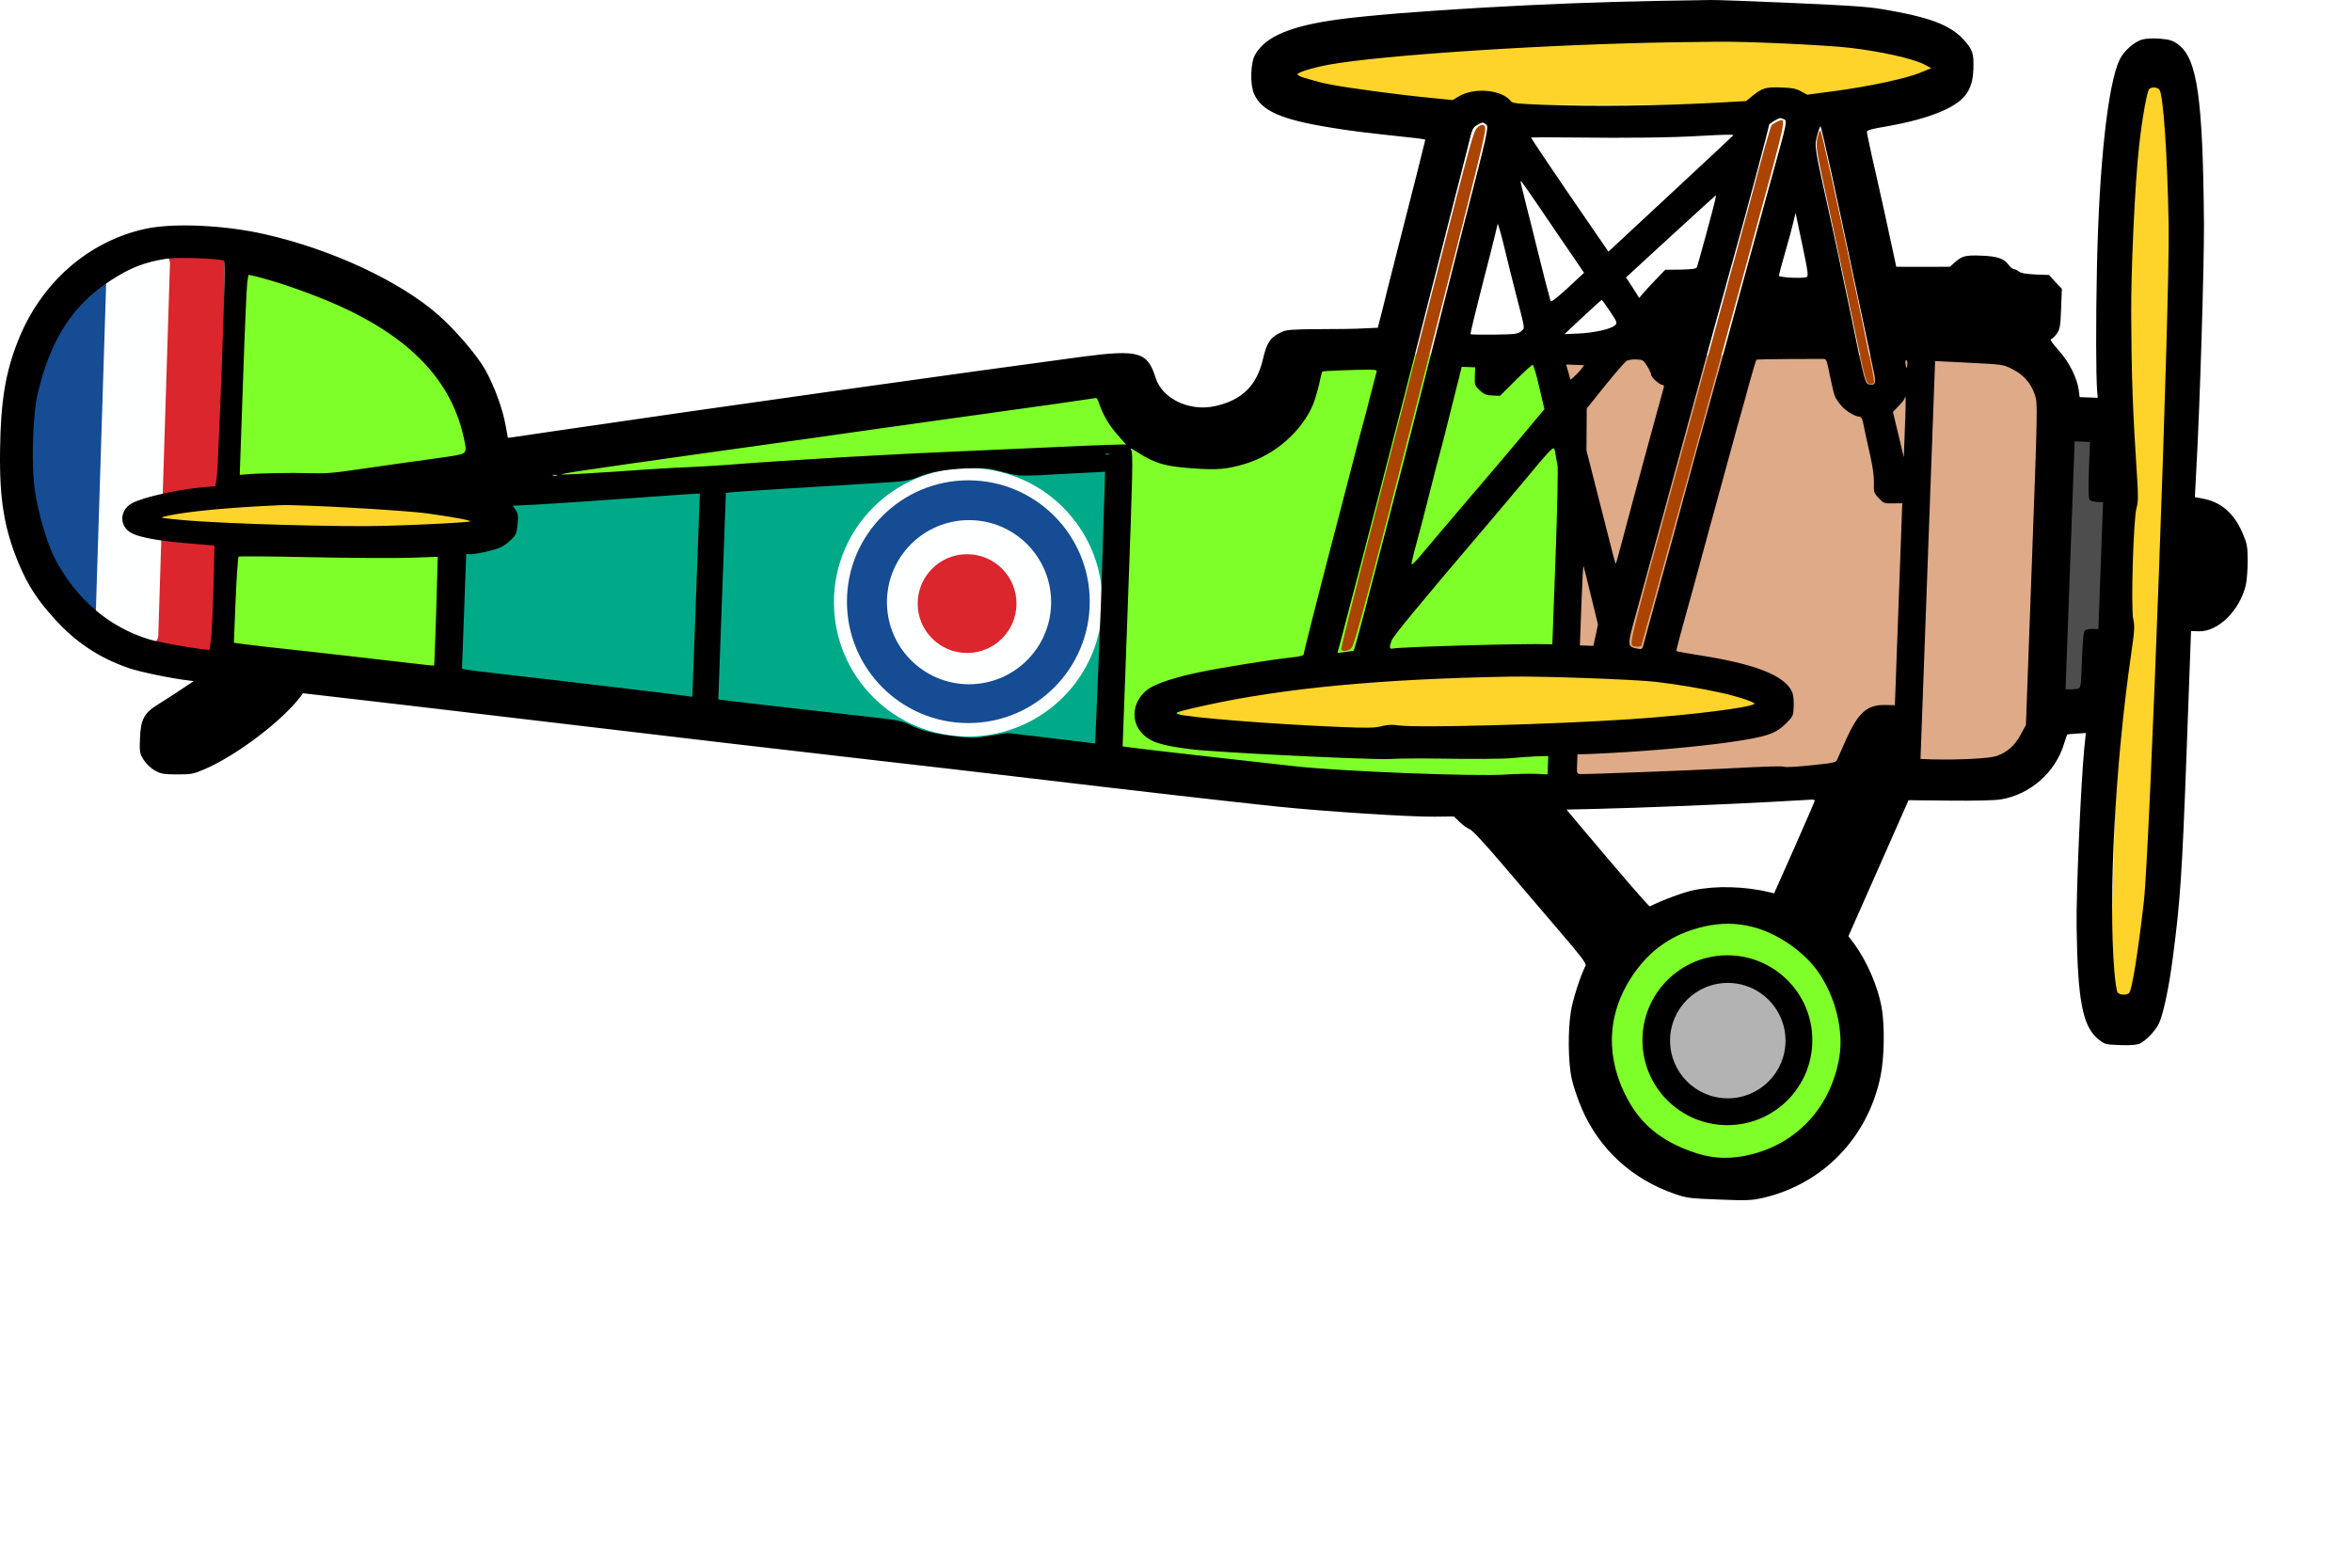
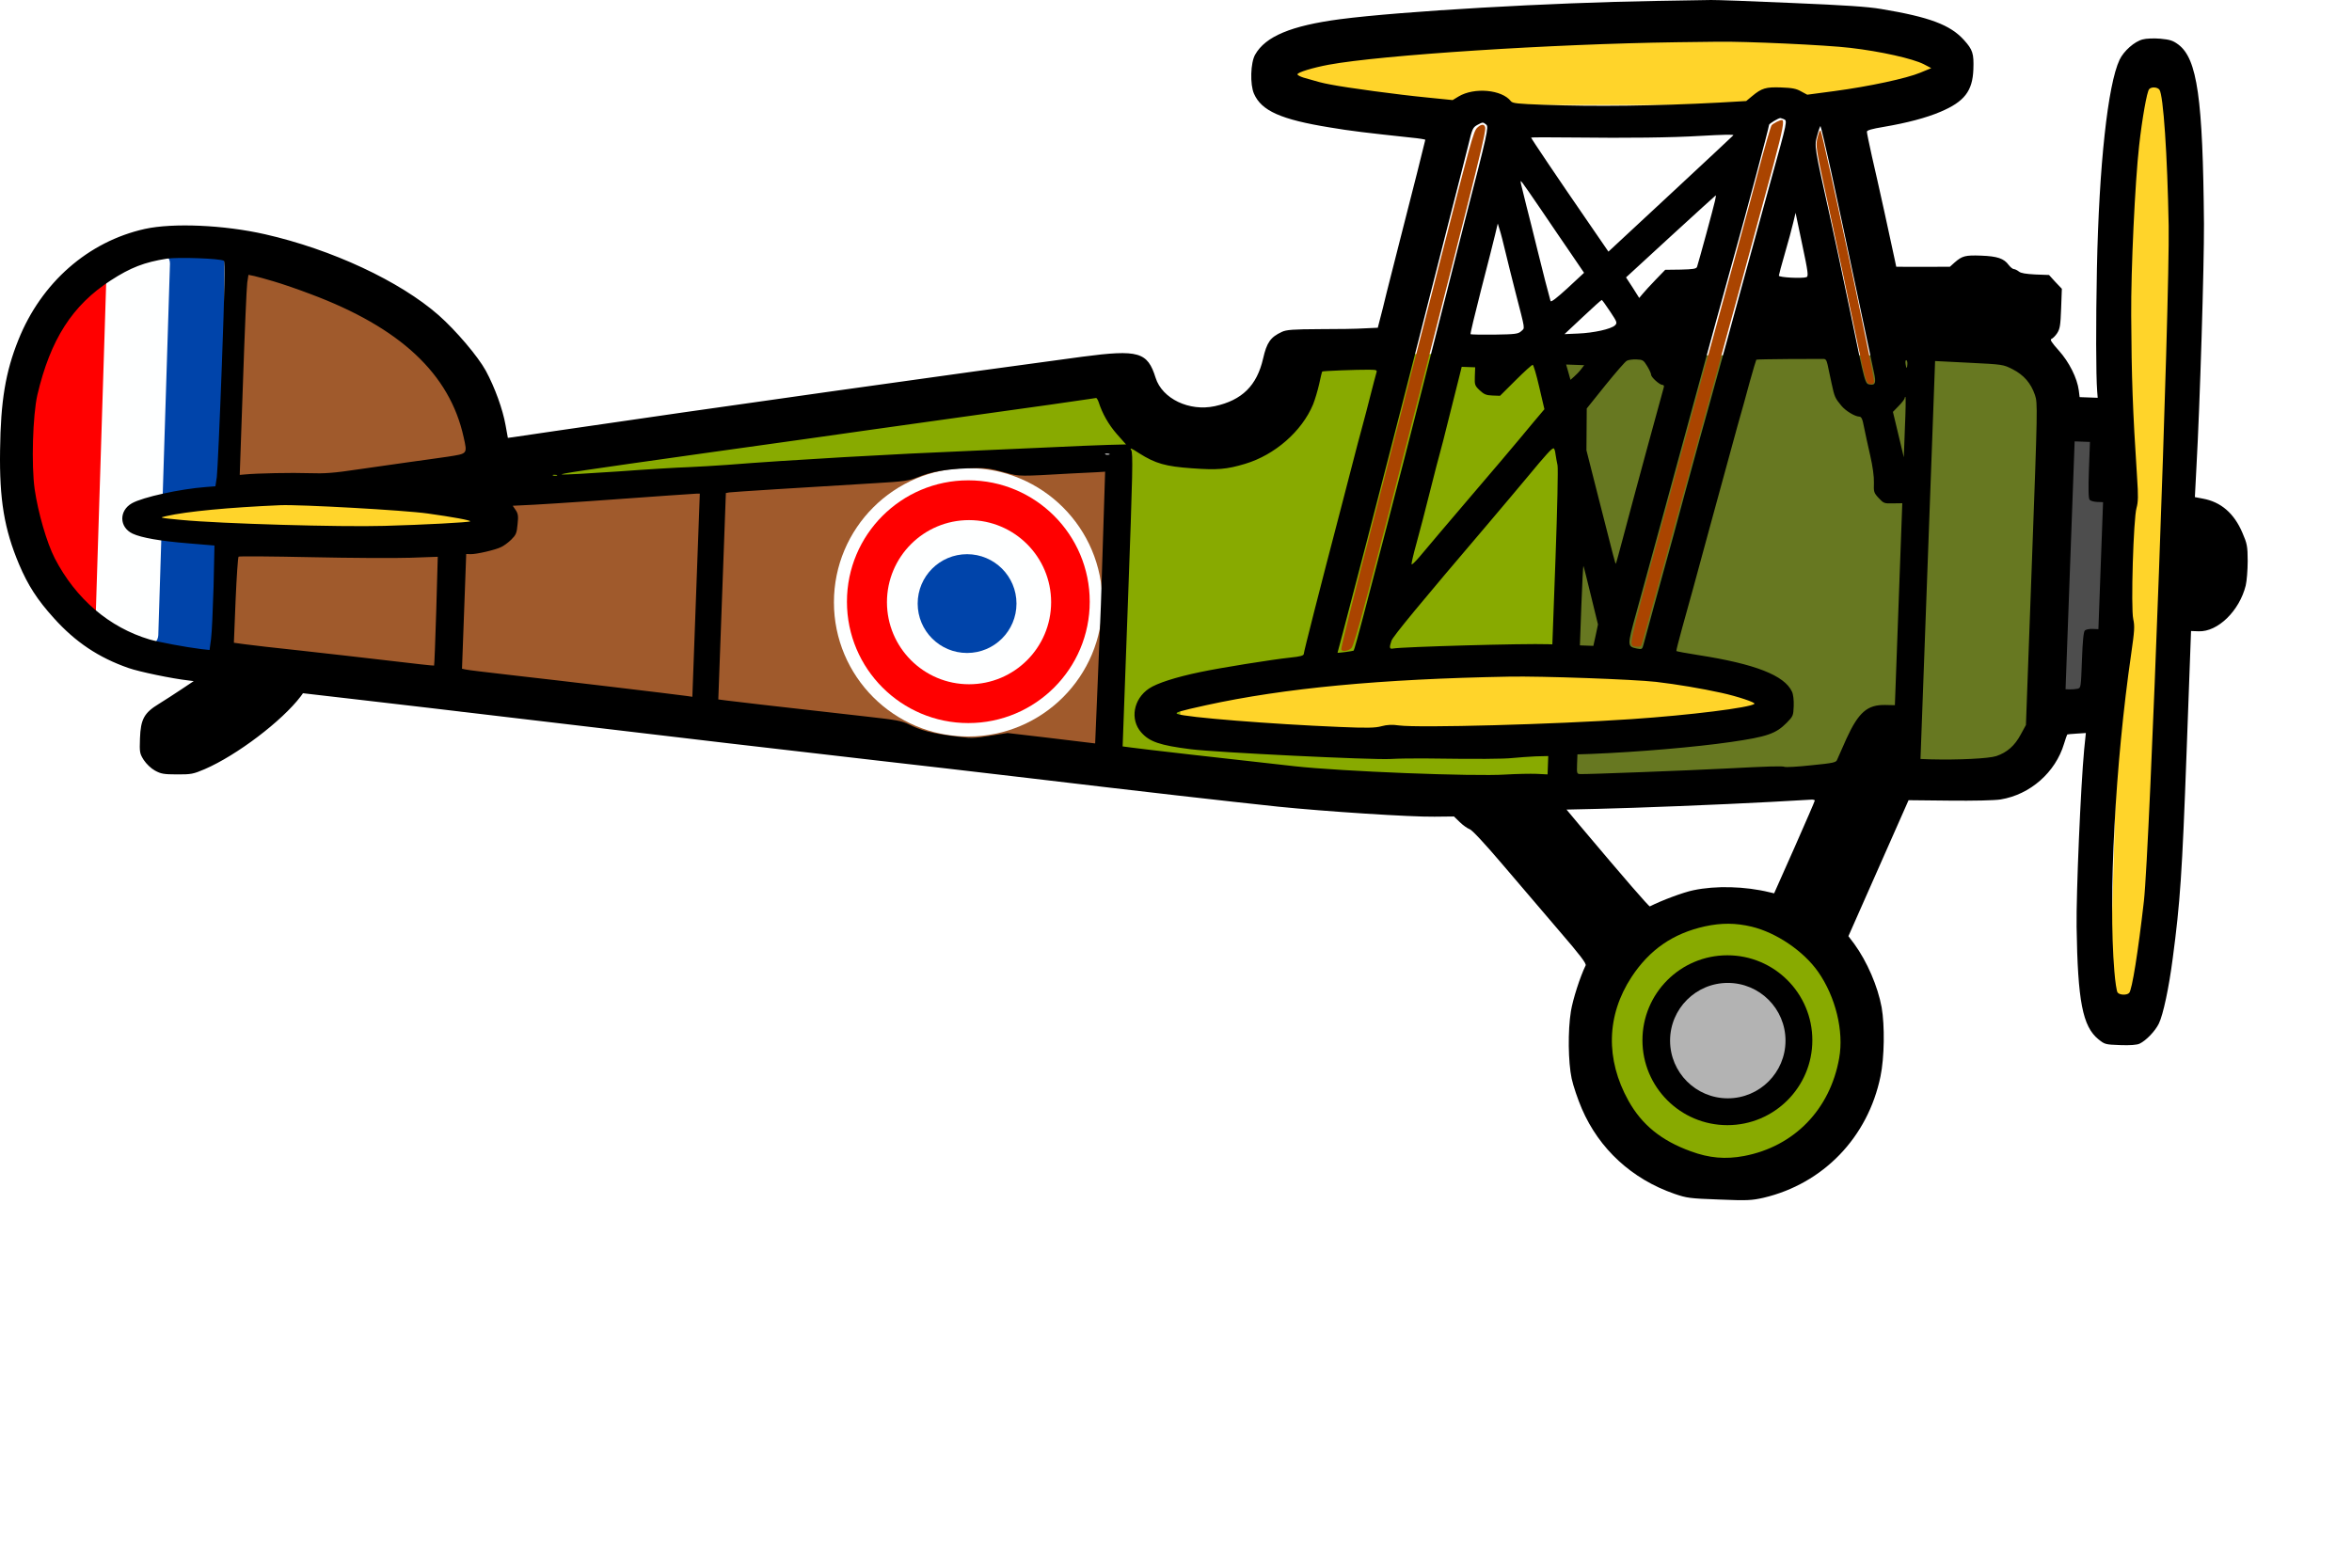
<svg xmlns="http://www.w3.org/2000/svg" version="1.0" width="1536.0pt" height="1024.0pt" viewBox="0 0 1536.0 1024.0" preserveAspectRatio="xMidYMid" id="svg4">
  <defs id="defs4" />
-   <rect style="display:inline;fill:#00aa88;fill-opacity:1;stroke-width:0.58" id="rect23" width="477.241" height="172.686" x="360.947" y="268.882" ry="4.597" transform="matrix(0.9971722,0.07515011,-0.2071685,0.9783053,0,0)" />
-   <rect style="display:inline;fill:#00aa88;fill-opacity:1;stroke-width:0.516" id="rect23-2" width="424.261" height="153.425" x="332.122" y="352.766" ry="4.084" transform="matrix(0.9910169,-0.1337368,7.6021577e-4,0.9999997,0,0)" />
-   <g id="g22" style="display:inline" transform="translate(5.0411766e-8,2.0217509e-5)">
-     <rect style="fill:#7fff2a;fill-opacity:1;stroke-width:0.75" id="rect17" width="182.948" height="94.862" x="835.97" y="231.226" ry="7.621" />
-     <rect style="fill:#7fff2a;fill-opacity:1;stroke-width:0.99" id="rect16" width="285.433" height="222.756" x="732.78" y="286.102" ry="7.621" />
-     <rect style="fill:#7fff2a;fill-opacity:1;stroke-width:0.75" id="rect20" width="392.999" height="38.961" x="320.272" y="314.601" ry="7.621" transform="rotate(-4.8)" />
-     <rect style="fill:#7fff2a;fill-opacity:1;stroke-width:0.76" id="rect21" width="152.228" height="213.449" x="165.756" y="214.88" ry="7.621" transform="matrix(0.9991684,0.04077356,-0.04300743,0.9990748,0,0)" />
-     <rect style="fill:#7fff2a;fill-opacity:1;stroke-width:0.766" id="rect22" width="116.332" height="65.339" x="194.585" y="137.254" ry="7.635" transform="matrix(0.9798338,0.1998143,-0.2163064,0.9763255,0,0)" />
-     <circle style="display:inline;fill:#7fff2a;fill-opacity:1;stroke-width:0.75" id="path3" cx="1129.026" cy="680.126" r="86.392" />
+   <rect style="display:inline;fill:#a05a2c;fill-opacity:1;stroke-width:0.76" id="rect21" width="152.228" height="213.449" x="165.756" y="214.88" ry="7.621" transform="matrix(0.9991684,0.04077356,-0.04300743,0.9990748,5.0345717e-8,2.0221262e-5)" />
+   <rect style="display:inline;fill:#a05a2c;fill-opacity:1;stroke-width:0.766" id="rect22" width="116.332" height="65.339" x="194.585" y="137.254" ry="7.635" transform="matrix(0.9798337,0.1998143,-0.2163064,0.9763255,5.0345717e-8,2.0221262e-5)" />
+   <rect style="display:inline;fill:#677821;fill-opacity:1;stroke-width:0.75" id="rect15" width="311.689" height="275.269" x="1019.765" y="232.073" />
+   <rect style="display:inline;fill:#a05a2c;fill-opacity:1;stroke-width:0.613" id="rect1" width="515.26" height="178.597" x="326.617" y="269.604" ry="4.754" transform="matrix(0.9986215,0.05248817,-0.06690175,0.9977596,0,0)" />
+   <g id="g22" style="display:inline;fill:#88aa00" transform="translate(5.0345717e-8,2.0221262e-5)">
+     <rect style="display:inline;fill:#88aa00;fill-opacity:1;stroke-width:0.75" id="rect17" width="182.948" height="94.862" x="835.97" y="231.226" ry="7.621" />
+     <rect style="display:inline;fill:#88aa00;fill-opacity:1;stroke-width:0.99" id="rect16" width="285.433" height="222.756" x="732.78" y="286.102" ry="7.621" />
+     <rect style="display:inline;fill:#88aa00;fill-opacity:1;stroke-width:0.75" id="rect20" width="392.999" height="38.961" x="320.272" y="314.601" ry="7.621" transform="rotate(-4.8)" />
+     <circle style="display:inline;fill:#88aa00;fill-opacity:1;stroke-width:0.75" id="path3" cx="1129.026" cy="680.126" r="86.392" />
  </g>
-   <g id="g25" transform="translate(5.0411766e-8,2.0217509e-5)">
-     <g id="g24">
-       <circle style="fill:#feffff;fill-opacity:1;stroke-width:0.75" id="path22" cx="632.271" cy="393.423" r="87.663" />
-       <circle style="fill:#154c93;fill-opacity:1;stroke-width:0.678" id="path22-6" cx="632.387" cy="393.025" r="79.278" />
-       <circle style="fill:#feffff;fill-opacity:1;stroke-width:0.459" id="path22-6-1" cx="632.844" cy="393.34" r="53.606" />
-       <circle style="fill:#da262c;fill-opacity:1;stroke-width:0.276" id="path22-6-1-7" cx="631.563" cy="394.255" r="32.264" />
+   <g id="g25" transform="translate(5.0345717e-8,2.0221262e-5)">
+     <g id="g24" style="display:inline">
+       <circle style="display:inline;fill:#feffff;fill-opacity:1;stroke-width:0.75" id="path22" cx="632.271" cy="393.423" r="87.663" />
+       <circle style="display:inline;fill:#ff0000;fill-opacity:1;stroke-width:0.678" id="path22-6" cx="632.387" cy="393.025" r="79.278" />
+       <circle style="display:inline;fill:#feffff;fill-opacity:1;stroke-width:0.459" id="path22-6-1" cx="632.844" cy="393.34" r="53.606" />
+       <circle style="display:inline;fill:#0044aa;fill-opacity:1;stroke-width:0.276" id="path22-6-1-7" cx="631.563" cy="394.255" r="32.264" />
    </g>
    <g id="g19" style="display:inline">
-       <ellipse style="fill:#154c93;fill-opacity:1;stroke-width:0.727" id="path17" cx="58.865" cy="289.244" rx="42.773" ry="119.001" />
-       <rect style="fill:#da262c;fill-opacity:1;stroke-width:0.798" id="rect19" width="49.972" height="270.187" x="96.556" y="161.773" ry="7.505" />
+       <ellipse style="fill:#ff0000;fill-opacity:1;stroke-width:0.727" id="path17" cx="58.865" cy="289.244" rx="42.773" ry="119.001" />
+       <rect style="fill:#0044aa;fill-opacity:1;stroke-width:0.798" id="rect19" width="49.972" height="270.187" x="96.556" y="161.773" ry="7.505" />
      <rect style="fill:#feffff;fill-opacity:1;stroke-width:0.707" id="rect19-1" width="41.267" height="256.956" x="75.147" y="165.243" ry="7.138" transform="matrix(1,0,-0.03140071,0.9995069,0,0)" />
    </g>
  </g>
-   <rect style="display:inline;fill:#deaa87;fill-opacity:1;stroke-width:0.75" id="rect15" width="311.689" height="275.269" x="1019.765" y="232.073" />
-   <g id="g14" style="display:inline" transform="translate(5.0411766e-8,2.0217509e-5)">
+   <g id="g14" style="display:inline" transform="translate(5.0345717e-8,2.0221262e-5)">
    <rect style="fill:#ffd42a;fill-opacity:1;stroke-width:0.75" id="rect14" width="210.051" height="23.715" x="104.179" y="324.394" ry="9.273" />
    <rect style="fill:#ffd42a;fill-opacity:1;stroke-width:0.75" id="rect10" width="428.572" height="41.502" x="841.052" y="27.103" ry="9.273" />
    <rect style="fill:#ffd42a;fill-opacity:1;stroke-width:0.75" id="rect13" width="378.6" height="39.808" x="757.478" y="468.75" ry="1.694" transform="rotate(-1.6)" />
-     <rect style="fill:#ffd42a;fill-opacity:1;stroke-width:0.75" id="rect9" width="30.491" height="604.744" x="1396.419" y="10.772" ry="9.273" transform="rotate(1.7)" />
+     <rect style="display:inline;fill:#ffd42a;fill-opacity:1;stroke-width:0.75" id="rect9" width="30.491" height="604.744" x="1396.419" y="10.772" ry="9.273" transform="rotate(1.7)" />
  </g>
  <rect style="fill:#4d4d4d;fill-opacity:1;stroke-width:0.75" id="rect6" width="33.879" height="181.254" x="1345.006" y="276.963" ry="9.273" />
-   <g id="g3" style="display:inline" transform="translate(5.0411766e-8,2.0217509e-5)">
-     <circle style="fill:#000000;fill-opacity:1;stroke-width:0.482" id="path3-5" cx="1128.093" cy="679.464" r="55.477" />
-     <circle style="fill:#b3b3b3;fill-opacity:1;stroke-width:0.327" id="path3-5-2" cx="1128.352" cy="679.722" r="37.691" />
+   <g id="g3" style="display:inline" transform="translate(5.0345717e-8,2.0221262e-5)">
+     <circle style="display:inline;fill:#000000;fill-opacity:1;stroke-width:0.482" id="path3-5" cx="1128.093" cy="679.464" r="55.477" />
+     <circle style="display:inline;fill:#b3b3b3;fill-opacity:1;stroke-width:0.327" id="path3-5-2" cx="1128.352" cy="679.722" r="37.691" />
  </g>
-   <g id="g6" style="display:inline" transform="translate(5.0411766e-8,2.0217509e-5)">
+   <g id="g6" style="display:inline" transform="translate(5.0345717e-8,2.0221262e-5)">
    <path style="fill:#aa4400;stroke-width:0.847" d="m 1219.525,249.768 c -1.282,-1.698 -3.457,-10.915 -9.746,-41.31 -3.2,-15.468 -9.524,-45.232 -14.051,-66.142 -10.342,-47.765 -10.182,-46.782 -8.603,-53.077 0.795,-3.169 1.473,-4.555 1.859,-3.801 1.889,3.687 35.665,162.472 34.928,164.201 -0.676,1.584 -3.231,1.659 -4.387,0.129 z" id="path47" />
    <path style="fill:#aa4400;stroke-width:0.847" d="m 1066.117,421.775 c -1.855,-1.996 -0.981,-5.474 27.617,-109.875 42.218,-154.124 46.771,-170.823 54.418,-199.622 4.276,-16.104 8.248,-29.809 8.827,-30.456 1.189,-1.33 5.379,-3.449 6.723,-3.399 1.738,0.064 0.597,6.16 -5.308,28.367 -9.763,36.714 -85.987,314.173 -86.534,314.991 -0.581,0.868 -4.936,0.864 -5.744,-0.005 z" id="path48" />
    <path style="fill:#aa4400;stroke-width:0.847" d="m 875.909,424.244 c -0.254,-0.743 7.587,-32.407 17.425,-70.364 9.838,-37.958 28.135,-109.066 40.659,-158.019 27.474,-107.382 28.22,-110.102 30.899,-112.591 2.443,-2.27 4.381,-2.366 4.97,-0.245 0.789,2.845 -3.099,18.629 -42.767,173.606 -34.014,132.886 -42.572,164.922 -44.536,166.715 -2.214,2.021 -6.086,2.544 -6.649,0.898 z" id="path49" />
  </g>
  <path d="m 1117.273,0.004 c -3.605,0.068 -19.527,0.385 -35.546,0.598 C 1013.141,1.689 915.369,7.31 875.151,12.54 c -31.977,4.231 -48.744,11.221 -55.487,23.182 -2.996,5.294 -3.413,19.388 -0.735,25.49 4.893,11.187 17.594,16.856 49.526,22.03 13.525,2.297 23.589,3.467 53.192,6.654 4.986,0.483 9.165,1.137 9.154,1.436 -0.022,0.6 -8.452,34.013 -16.975,67.223 -2.92,11.401 -6.664,26.173 -8.304,32.718 -1.541,6.548 -3.529,14.38 -4.339,17.353 l -1.401,5.452 -8.52,0.388 c -4.715,0.327 -17.932,0.543 -29.539,0.518 -17.014,0.077 -21.729,0.404 -24.582,1.8 -7.431,3.43 -9.861,6.943 -12.244,17.363 -4.054,17.763 -13.81,27.312 -31.563,31.164 -16.643,3.593 -34.345,-4.862 -38.647,-18.529 -5.284,-16.905 -11.025,-18.617 -47.928,-13.765 -70.792,9.412 -250.941,34.728 -344.309,48.516 -13.583,2.004 -26.058,3.848 -27.768,4.085 l -3.016,0.39 -1.498,-8.26 c -1.821,-10.374 -7.001,-24.673 -12.904,-35.597 -5.159,-9.395 -19.452,-26.23 -30.792,-36.253 -25.302,-22.242 -69.772,-42.986 -113.438,-52.892 -26.795,-6.086 -60.065,-7.506 -78.425,-3.476 -37.027,8.249 -67.63,35.045 -82.613,72.521 -8.368,20.807 -11.566,39.803 -11.947,72.011 -0.484,32.304 2.713,51.534 12.378,74.504 5.801,13.722 11.956,23.254 22.727,35.156 14.037,15.625 29.175,25.786 48.738,32.608 6.915,2.455 28.564,6.951 39.228,8.143 l 3.387,0.424 -8.104,5.407 c -4.411,2.94 -10.971,7.203 -14.657,9.469 -9.621,5.851 -11.873,9.972 -12.335,22.563 -0.333,9.094 -0.163,9.901 2.485,14.101 1.707,2.564 4.702,5.476 7.253,6.87 3.924,2.145 5.612,2.507 14.417,2.53 9.205,0.037 10.615,-0.211 18.138,-3.438 20.945,-9.039 50.487,-31.471 62.684,-47.535 l 1.476,-2.047 39.26,4.542 c 21.523,2.49 63.87,7.445 93.958,11.05 119.061,14.172 185.422,21.909 242.122,28.391 21.427,2.387 66.265,7.633 99.643,11.559 70.24,8.379 129.931,15.171 161.929,18.546 30.406,3.116 86.41,6.771 102.029,6.543 l 12.713,-0.134 3.865,3.744 c 2.125,2.079 5.054,4.088 6.338,4.535 1.488,0.355 9.96,9.471 21.472,23.002 10.457,12.291 27.152,31.816 37.035,43.386 13.822,16.017 17.925,21.471 17.282,22.648 -3.569,7.274 -8.312,22.01 -9.601,29.868 -2.072,12.833 -1.816,33.156 0.486,44.047 1.027,4.741 4.006,13.556 6.681,19.758 11.346,26.233 32.643,45.827 60.309,55.447 8.203,2.802 9.794,3.061 29.181,3.772 18.384,0.774 21.393,0.584 29.061,-1.136 39.062,-9.175 68.294,-39.524 76.459,-79.352 2.549,-12.215 2.816,-33.119 0.75,-45.003 -2.5,-13.701 -9.508,-29.969 -17.892,-41.483 l -3.818,-5.043 19.64,-44.41 19.641,-44.41 26.708,0.279 c 15.604,0.172 29.424,-0.122 33.451,-0.775 19.33,-3.194 35.773,-17.701 41.358,-36.309 1.02,-3.265 1.919,-5.934 2.126,-6.126 0.204,-0.093 2.916,-0.393 6.225,-0.572 l 5.918,-0.383 -1.092,10.667 c -2.297,24.432 -5.254,94.171 -4.954,115.996 0.725,48.459 3.921,64.987 14.221,73.37 4.18,3.355 4.476,3.466 14.169,3.822 6.696,0.246 10.911,-0.1 12.743,-0.934 4.278,-2.045 10.209,-8.231 12.59,-13.147 2.814,-5.801 6.557,-23.275 9.071,-42.696 4.839,-36.447 6.124,-55.113 9.037,-134.559 l 2.902,-79.147 4.997,0.183 c 12.492,0.458 26.607,-13.334 30.716,-29.895 0.713,-3.076 1.269,-10.06 1.289,-16.064 -0.048,-9.608 -0.385,-11.322 -3.43,-18.338 -5.434,-12.808 -14.068,-20.229 -25.898,-22.364 l -5.167,-0.99 1.014,-19.476 c 2.295,-40.743 5.059,-132.504 4.927,-158.926 -0.693,-82.081 -4.351,-107.832 -16.717,-117.191 -3.606,-2.634 -5.286,-3.196 -11.767,-3.834 -4.19,-0.354 -9.401,-0.145 -11.525,0.478 -5.351,1.305 -12.385,7.551 -15.096,13.256 -7.7,16.229 -13.439,69.054 -14.806,136.349 -0.716,35.898 -0.648,69.523 0.163,80.16 l 0.342,4.315 -5.896,-0.216 -5.896,-0.216 -0.542,-4.323 c -1.006,-8.042 -6.321,-18.644 -13.053,-26.096 -4.806,-5.38 -5.939,-7.222 -4.825,-7.582 0.914,-0.367 2.575,-2.007 3.74,-3.765 1.805,-2.836 2.186,-5.023 2.592,-16.116 l 0.473,-12.891 -4.239,-4.458 -4.136,-4.555 -8.894,-0.326 c -6.192,-0.327 -9.475,-0.848 -10.738,-1.895 -1.07,-0.84 -2.543,-1.594 -3.343,-1.624 -0.799,-0.029 -2.255,-1.283 -3.402,-2.727 -3.048,-4.215 -7.397,-5.675 -17.99,-6.063 -10.293,-0.377 -12.314,0.149 -17.275,4.47 l -3.104,2.788 -17.514,0.058 -17.51,-0.042 -0.938,-4.437 c -1.694,-8.368 -11.471,-52.856 -14.933,-67.593 -1.802,-8.172 -3.337,-15.433 -3.307,-16.232 0.033,-0.899 3.471,-1.874 10.921,-3.102 15.407,-2.637 27.734,-5.888 37.086,-9.848 15.653,-6.631 21.01,-13.539 21.531,-27.73 0.381,-10.393 -0.43,-12.824 -6.103,-19.136 -8.942,-9.934 -22.464,-15.033 -54.093,-20.296 -8.85,-1.525 -23.625,-2.467 -58.295,-3.939 -25.576,-1.138 -49.359,-2.01 -52.964,-1.942 z m 91.116,31.26 c 19.928,2.332 40.671,6.995 47.941,10.664 l 4.909,2.582 -7.112,2.941 c -9.044,3.771 -33.252,8.988 -56.179,12.049 l -17.698,2.353 -4.024,-2.149 c -3.135,-1.816 -5.819,-2.315 -13.014,-2.579 -9.993,-0.366 -12.725,0.434 -19.022,5.707 l -3.818,3.162 -18.05,1.039 c -40.205,2.128 -80.451,2.654 -114.229,1.415 -17.089,-0.627 -20.379,-0.947 -21.427,-2.387 -5.828,-7.519 -23.88,-9.181 -34.111,-3.052 l -3.889,2.359 -17.148,-1.73 c -18.347,-1.774 -51.904,-6.306 -62.434,-8.393 -6.063,-1.123 -7.943,-1.692 -17.845,-4.557 -2.177,-0.68 -3.942,-1.646 -3.924,-2.145 0.048,-1.299 10.066,-4.334 20.343,-6.259 34.356,-6.345 145.895,-13.563 227.091,-14.688 11.614,-0.175 23.528,-0.338 26.53,-0.328 18.324,-0.329 71.47,2.12 87.112,3.995 z m 201.835,27.314 c 2.581,3.297 5.227,43.02 6.047,88.881 0.799,49.162 -12.323,407.022 -16.178,441.203 -3.829,33.482 -7.725,57.856 -9.601,59.888 -1.461,1.648 -6.358,1.468 -7.595,-0.278 -0.574,-0.722 -1.546,-6.961 -2.092,-13.886 -4.03,-48.38 0.572,-135.67 11.009,-207.436 2.152,-15.031 2.355,-17.826 1.328,-22.567 -1.639,-7.165 0.12,-66.04 2.164,-72.669 1.039,-3.764 1.182,-7.662 0.333,-20.001 -2.885,-44.135 -3.614,-65.176 -3.833,-105.611 -0.2,-30.027 2.492,-87.067 5.167,-110.885 1.944,-17.541 5.102,-35.437 6.56,-36.984 1.461,-1.648 5.355,-1.405 6.692,0.345 z m -245.369,19.222 c 2.462,1.091 2.691,0.299 -8.376,40.12 -2.192,7.925 -6.35,23.083 -9.241,33.684 -2.89,10.601 -7.049,25.759 -9.241,33.684 -2.192,7.925 -6.823,25.067 -10.405,38.144 -3.582,13.078 -8.538,30.908 -10.959,39.625 -2.521,8.713 -9.455,34.076 -15.58,56.467 -6.021,22.294 -11.462,42.408 -12.142,44.585 -3.578,12.978 -14.888,53.991 -15.594,56.867 -0.817,3.172 -1.02,3.265 -4.4,2.641 -6.255,-1.33 -6.341,-1.734 -0.349,-23.228 1.161,-4.36 4.273,-15.554 6.812,-24.767 2.543,-9.313 7.747,-28.435 11.669,-42.601 3.922,-14.166 11.44,-41.809 16.762,-61.427 10.759,-39.632 24.502,-89.662 28.875,-105.213 7.474,-26.444 22.561,-83.129 22.624,-84.828 0.029,-0.799 6.168,-4.477 7.367,-4.433 0.3,0.011 1.288,0.347 2.176,0.68 z m 30.969,34.158 c 3.515,16.04 10.941,50.935 16.569,77.559 5.628,26.624 10.845,50.832 11.434,53.855 1.457,6.658 0.895,8.338 -2.588,7.81 -3.283,-0.521 -2.938,0.993 -13.302,-49.321 -4.679,-22.487 -10.485,-49.718 -12.891,-60.513 -10.306,-46.409 -10.232,-45.706 -8.266,-52.938 0.931,-3.568 1.93,-6.233 2.122,-6.026 0.289,0.311 3.403,13.634 6.921,29.573 z M 970.592,81.383 c 1.747,1.465 0.905,5.337 -13.672,61.74 -1.279,4.856 -6.545,25.677 -11.697,46.102 -26.673,105.193 -29.363,115.802 -54.843,213.033 -3.149,12.193 -6.025,22.394 -6.335,22.683 -0.414,0.385 -10.57,1.714 -10.559,1.414 0.004,-0.1 1.626,-6.145 3.596,-13.477 4.761,-17.938 25.953,-99.216 30.17,-115.972 1.87,-7.336 5.596,-21.609 8.168,-31.722 2.572,-10.113 6.538,-25.478 8.759,-34.202 10.296,-40.65 12.743,-50.067 21.975,-86.253 5.485,-21.313 11.21,-43.719 12.74,-49.967 2.483,-10.416 2.923,-11.501 5.784,-13.097 3.675,-1.967 3.678,-2.067 5.914,-0.283 z m 161.455,6.921 c 0,0.1 -18.344,17.239 -40.825,38.13 l -40.817,37.93 -13.679,-19.915 c -19.193,-27.822 -36.843,-54.086 -36.825,-54.586 0.007,-0.2 12.917,-0.227 28.821,-0.044 33.207,0.417 62.938,0.106 82.295,-1.085 13.838,-0.793 21.048,-0.929 21.03,-0.43 z m -125.096,49.449 c 6.073,9.029 14.813,21.757 19.371,28.429 l 8.165,12.007 -10.774,10.012 c -7.145,6.543 -10.852,9.409 -11.115,8.398 -1.853,-6.772 -4.666,-17.383 -8.406,-32.73 -2.435,-9.996 -5.753,-23.226 -7.332,-29.288 -1.575,-6.162 -3.143,-12.524 -3.484,-14.137 -0.664,-3.727 -1.623,-4.863 13.575,17.309 z m 113.013,-6.463 c -0.732,3.576 -10.56,39.64 -11.684,43.001 -0.447,1.284 -2.461,1.611 -10.674,1.81 l -10.111,0.13 -6.345,6.572 c -3.433,3.577 -7.288,7.738 -8.443,9.197 l -2.197,2.621 -4.255,-6.76 -4.359,-6.664 29.1,-26.752 c 16.05,-14.722 29.3,-26.744 29.503,-26.837 0.2,0.007 -0.062,1.699 -0.535,3.683 z m 59.818,49.725 c -2.739,1 -18.121,0.236 -18.077,-0.963 0.018,-0.5 1.763,-7.14 3.936,-14.566 2.174,-7.425 4.606,-16.442 5.437,-20.014 l 1.537,-6.448 4.345,20.673 c 3.841,18.053 4.142,20.766 2.821,21.318 z m -196.63,-16.416 c 1.386,5.855 4.355,17.671 6.542,26.257 6.568,25.558 6.256,23.145 3.77,25.455 -1.968,1.829 -3.878,2.059 -17.495,2.26 -8.409,0.092 -15.408,-0.065 -15.601,-0.272 -0.289,-0.311 2.889,-13.303 6.866,-28.968 4.08,-15.761 8.172,-31.822 9.121,-35.89 l 1.774,-7.44 1.252,4.049 c 0.723,2.128 2.383,8.693 3.769,14.548 z m 68.323,38.83 c 4.648,6.975 4.829,7.482 3.168,9.122 -2.59,2.407 -13.789,4.898 -24.111,5.32 l -8.82,0.377 11.917,-11.171 c 6.53,-6.165 12.117,-11.163 12.417,-11.152 0.3,0.011 2.677,3.4 5.429,7.504 z M 146.179,170.334 c 0.881,0.533 0.543,17.932 -1.293,67.998 -1.356,36.975 -2.865,69.942 -3.286,73.229 l -0.923,6.07 -6.122,0.476 c -16.958,1.279 -41.269,6.592 -48.422,10.633 -8.585,4.889 -8.281,15.707 0.474,19.831 5.804,2.715 18.234,4.871 36.492,6.341 l 16.959,1.422 -0.586,26.897 c -0.442,14.794 -1.107,30.18 -1.653,34.162 l -0.963,7.17 -5.582,-0.605 C 121.015,422.681 103.822,419.449 97.781,417.726 71.352,409.853 49.519,391.24 35.782,364.719 30.552,354.52 24.867,334.899 22.63,319.507 20.407,303.714 21.398,271.229 24.384,258.029 c 8.536,-36.312 22.866,-58.702 47.977,-74.892 12.814,-8.336 22.051,-11.9 36.544,-14.17 7.246,-1.135 35.128,-0.113 37.275,1.367 z m 32.727,13.508 c 5.149,1.49 15.921,5.187 24.013,8.285 58.438,21.856 90.753,52.06 99.847,93.321 2.491,11.199 2.706,10.806 -10.177,12.836 -6.236,0.872 -17.705,2.553 -25.448,3.57 -7.746,1.117 -22.835,3.265 -33.498,4.776 -15.496,2.334 -21.917,2.799 -31.611,2.443 -11.093,-0.407 -34.225,0.046 -42.36,0.848 l -3.113,0.286 2.102,-60.063 c 1.113,-33.081 2.394,-62.554 2.8,-65.441 l 0.79,-5.175 3.676,0.735 c 1.984,0.473 7.832,1.988 12.978,3.578 z m 1066.74,53.926 c -0.051,1.399 -0.291,2.491 -0.491,2.484 -0.2,-0.007 -0.559,-1.121 -0.708,-2.528 -0.248,-1.41 -0.01,-2.502 0.391,-2.487 0.5,0.018 0.859,1.132 0.808,2.531 z m 68.721,3.42 c 7.367,3.772 11.973,9.145 14.592,16.846 1.804,5.37 1.716,7.768 -2.05,110.499 l -3.851,105.029 -3.432,6.278 c -3.869,7.263 -8.934,11.68 -15.925,14.026 -4.863,1.623 -24.812,2.593 -42.707,2.136 l -6.795,-0.249 4.767,-130.013 4.764,-129.913 22.274,1.117 c 22.074,1.11 22.174,1.113 28.364,4.242 z m -120.867,-3.131 c 0.423,2.117 1.62,7.665 2.647,12.405 1.88,8.775 2.25,9.589 6.371,14.543 2.777,3.404 8.848,7.029 11.646,7.132 1.499,0.055 2.147,1.48 3.152,6.82 0.76,3.83 2.558,12.102 4.026,18.46 1.639,7.165 2.588,14.004 2.446,17.902 -0.22,5.996 -0.042,6.603 3.135,10.022 3.177,3.419 3.669,3.637 9.38,3.446 l 6.007,-0.08 -2.418,65.956 -2.418,65.956 -6.299,-0.131 c -11.6,-0.225 -17.383,4.666 -25.323,21.987 -2.94,6.497 -5.669,12.701 -6.109,13.785 -0.566,1.78 -2.583,2.207 -16.643,3.593 -8.842,0.977 -16.762,1.387 -17.65,1.054 -1.377,-0.651 -10.193,-0.374 -39.569,1.151 -23.661,1.234 -89.297,3.73 -93.794,3.565 -2.299,-0.084 -2.387,-0.388 -2.164,-6.484 l 0.234,-6.396 8.816,-0.277 c 31.167,-1.259 68.511,-4.493 91.146,-7.765 23.842,-3.429 29.618,-5.418 36.685,-12.564 4.159,-4.25 4.373,-4.643 4.604,-10.939 0.143,-3.897 -0.314,-7.817 -1.155,-9.449 -4.915,-10.587 -24.053,-18.094 -61.167,-23.857 -7.662,-1.182 -14.121,-2.419 -14.313,-2.626 -0.193,-0.207 1.556,-6.948 3.751,-14.973 2.296,-8.021 10.494,-37.841 18.137,-66.18 7.744,-28.335 15.834,-57.959 18.026,-65.884 2.292,-7.921 5.866,-20.799 7.954,-28.628 2.188,-7.825 4.129,-14.358 4.34,-14.651 0.207,-0.193 9.619,-0.348 20.83,-0.437 11.207,0.011 21.419,-0.115 22.618,-0.071 1.806,-0.134 2.376,0.688 3.07,3.615 z m -117.722,1.187 c 1.415,2.353 2.526,4.796 2.5,5.495 -0.059,1.599 5.462,6.605 7.36,6.674 0.999,0.037 1.277,0.647 0.83,1.932 -0.676,2.077 -20.688,75.693 -26.734,98.687 -2.321,8.721 -4.287,15.954 -4.495,16.146 -0.311,0.289 -0.837,-1.732 -11.505,-43.751 l -7.695,-30.302 0.099,-13.606 0.102,-13.705 12.164,-15.164 c 6.707,-8.26 12.978,-15.535 13.996,-15.998 0.921,-0.567 3.738,-0.964 6.236,-0.872 4.297,0.158 4.686,0.472 7.141,4.465 z m -43.199,1.918 c -1.158,1.559 -3.237,3.684 -4.58,4.835 l -2.379,2.114 -1.416,-5.055 -1.419,-4.955 5.896,0.216 5.896,0.216 z m -27.347,11.706 3.373,14.433 -7.218,8.541 c -3.873,4.661 -8.058,9.611 -9.212,11.07 -1.89,2.432 -19.77,23.391 -31.376,36.975 -12.963,15.135 -29.7,34.935 -33.992,40.081 -2.612,3.006 -4.791,5.128 -4.973,4.621 -0.182,-0.507 1.245,-6.659 3.204,-13.692 1.955,-6.933 5.921,-22.298 8.852,-33.998 2.931,-11.7 5.843,-22.901 6.412,-24.782 0.569,-1.88 3.249,-12.189 5.839,-22.801 2.691,-10.609 5.632,-22.609 6.678,-26.573 l 1.763,-7.14 4.397,0.161 4.397,0.161 -0.216,5.896 c -0.202,5.496 -0.024,6.103 3.168,9.122 2.903,2.708 4.283,3.259 8.381,3.409 l 4.897,0.18 10.178,-10.134 c 5.609,-5.598 10.578,-10.119 11.178,-10.097 0.5,0.018 2.46,6.595 4.269,14.566 z m -106.438,-9.106 c -0.347,1.288 -2.081,7.629 -3.722,14.173 -1.641,6.544 -4.202,16.357 -5.703,21.806 -1.501,5.449 -3.822,14.169 -5.112,19.326 -1.39,5.153 -5.248,20.321 -8.741,33.702 -13.612,51.936 -24.02,92.882 -24.075,94.381 -0.04,1.099 -2.264,1.718 -8.793,2.379 -11.954,1.263 -45.977,6.72 -58.786,9.452 -16.032,3.315 -28.285,7.268 -33.517,10.779 -10.157,6.832 -12.547,20.154 -5.053,28.634 5.38,6.101 12.099,8.449 32.319,10.992 16.534,2.107 118.521,7.048 130.354,6.381 5.215,-0.309 15.626,-0.428 23.029,-0.356 34.406,0.461 51.021,0.37 57.05,-0.31 3.616,-0.368 10.237,-0.825 14.849,-1.057 l 8.213,-0.199 -0.22,5.996 -0.22,5.996 -7.191,-0.364 c -3.997,-0.147 -13.11,0.02 -20.33,0.455 -20.363,1.355 -107.397,-2.037 -137.893,-5.457 -43.853,-4.81 -101.549,-11.429 -106.824,-12.223 l -5.278,-0.694 3.507,-95.636 c 3.078,-83.944 3.318,-95.943 2.088,-97.889 -1.137,-1.743 -0.049,-1.403 5.131,1.989 10.758,6.799 17.295,8.64 34.661,9.877 16.367,1.201 22.489,0.725 34.631,-2.933 19.325,-5.796 37,-21.158 44.352,-38.801 1.213,-3.058 3.035,-9.095 3.992,-13.363 0.857,-4.271 1.792,-7.94 1.999,-8.132 0.414,-0.385 22.862,-1.263 30.664,-1.177 5.1,0.087 5.296,0.194 4.62,2.271 z m 345.243,35.175 -0.726,19.787 -2.169,-9.086 c -1.216,-5.048 -2.773,-11.709 -3.558,-14.84 l -1.39,-5.755 3.848,-3.962 c 2.079,-2.125 3.762,-4.365 3.781,-4.865 0.022,-0.6 0.236,-0.992 0.536,-0.981 0.3,0.011 0.173,8.912 -0.322,19.701 z M 717.481,262.63 c 2.423,7.594 6.468,14.647 11.844,20.848 l 6.054,6.826 -11.318,0.285 c -6.111,0.176 -24.55,0.901 -40.79,1.706 -16.237,0.706 -37.888,1.713 -48.111,2.138 -50.409,2.054 -120.101,6.003 -160.446,9.227 -7.424,0.528 -18.757,1.213 -25.071,1.482 -6.31,0.169 -27.07,1.409 -46.034,2.815 -18.961,1.306 -35.405,2.204 -36.596,1.96 -2.088,-0.377 12.905,-2.629 92.972,-13.902 22.935,-3.262 53.309,-7.452 67.391,-9.437 14.086,-2.085 60.252,-8.498 102.598,-14.45 42.343,-5.852 78.757,-11.021 80.974,-11.441 2.213,-0.319 4.326,-0.642 4.83,-0.724 0.403,-0.085 1.159,1.143 1.704,2.664 z m 646.71,44.328 c -0.473,12.891 -0.285,18.702 0.485,19.531 0.674,0.725 2.854,1.305 4.953,1.382 l 3.797,0.139 -1.521,41.472 -1.521,41.472 -3.797,-0.139 c -2.099,-0.077 -4.316,0.342 -5.041,1.016 -0.829,0.77 -1.441,6.552 -1.91,19.343 -0.66,17.988 -0.667,18.188 -2.887,18.707 -1.31,0.252 -3.52,0.471 -5.019,0.416 l -2.798,-0.103 2.968,-80.946 2.968,-80.946 4.997,0.183 4.997,0.183 z M 1015.837,296.586 c 0.323,2.113 0.901,5.437 1.331,7.354 0.43,1.917 -0.163,29.014 -1.306,60.193 l -2.081,56.762 -2.698,-0.099 c -15.39,-0.564 -95.427,1.704 -101.17,2.795 -2.52,0.508 -2.787,-0.402 -1.216,-5.048 0.902,-2.769 19.019,-24.72 62.936,-76.245 8.368,-9.9 20.188,-23.876 26.156,-31.062 11.727,-14.18 15.586,-18.441 16.785,-18.397 0.5,0.018 1.037,1.739 1.264,3.749 z m -291.408,0.322 c -0.707,0.174 -1.906,0.13 -2.498,-0.092 -0.689,-0.325 -0.182,-0.507 1.218,-0.456 1.399,0.051 1.891,0.269 1.281,0.547 z m -67.183,11.946 c 8.417,2.41 8.921,2.328 41.912,0.436 5.515,-0.298 12.832,-0.63 16.34,-0.802 l 6.218,-0.372 -1.259,39.781 c -1.422,46.979 -1.441,47.479 -3.598,98.134 l -1.651,39.566 -3.687,-0.435 c -2.091,-0.277 -14.946,-1.749 -28.593,-3.45 l -24.91,-2.915 -11.373,1.784 c -10.57,1.714 -12.372,1.748 -24.124,0.216 -14.043,-1.816 -21.179,-3.679 -29.038,-7.669 -4.62,-2.271 -8.199,-2.902 -26.735,-4.983 -65.273,-7.397 -87.695,-9.92 -92.374,-10.592 l -5.278,-0.694 2.473,-67.455 2.47,-67.355 2.317,-0.415 c 2.113,-0.323 47.148,-3.174 94.985,-6.023 19.353,-1.092 22.273,-1.585 28.368,-4.063 8.23,-3.401 17.997,-5.044 31.928,-5.634 12.025,-0.46 14.316,-0.176 25.609,2.94 z m -293.565,1.844 c -0.707,0.174 -1.906,0.13 -2.498,-0.092 -0.689,-0.325 -0.182,-0.507 1.218,-0.456 1.399,0.051 1.891,0.269 1.281,0.547 z m 90.9,78.083 -2.433,66.355 -3.683,-0.535 c -6.47,-0.938 -85.079,-10.325 -114.378,-13.6 -15.346,-1.764 -28.896,-3.361 -30.084,-3.705 l -2.284,-0.484 1.374,-37.475 1.374,-37.475 2.798,0.103 c 3.698,0.136 16.11,-2.711 19.881,-4.575 1.728,-0.737 4.71,-2.929 6.683,-4.858 3.115,-3.088 3.655,-4.169 4.171,-10.054 0.598,-5.382 0.356,-6.992 -1.258,-9.352 l -1.9,-2.771 14.035,-0.686 c 13.235,-0.715 52.459,-3.38 87.578,-5.995 8.827,-0.577 17.055,-1.176 18.357,-1.228 l 2.202,-0.019 z M 279.419,335.427 c 15.631,2.174 28.256,4.438 27.631,5.116 -0.725,0.674 -30.804,2.273 -55.946,2.952 -28.75,0.847 -107.22,-1.43 -132.448,-3.856 -14.957,-1.449 -14.957,-1.449 -9.913,-2.565 13.219,-3.018 40.533,-5.618 74.309,-7.082 12.528,-0.541 81.634,3.294 96.366,5.435 z m 759.547,53.569 4.611,18.882 -1.456,6.951 -1.559,7.048 -4.397,-0.161 -4.397,-0.161 0.96,-26.182 c 0.528,-14.39 1.149,-25.875 1.341,-25.668 0.193,0.207 2.376,8.893 4.896,19.292 z m -755.484,45.747 c -0.107,0.196 -13.262,-1.287 -29.103,-3.169 -15.942,-1.885 -42.151,-4.848 -58.296,-6.641 -16.149,-1.693 -32.49,-3.593 -36.373,-4.136 l -6.97,-0.956 1.119,-27.778 c 0.661,-15.286 1.529,-28.063 1.944,-28.448 0.314,-0.389 21.722,-0.204 47.32,0.334 25.697,0.542 54.811,0.709 64.73,0.372 l 18.036,-0.64 -0.997,35.387 c -0.615,19.491 -1.201,35.48 -1.408,35.672 z m 798.046,10.65 c 13.65,1.601 29.563,4.286 42.666,7.168 10.423,2.283 22.583,6.332 21.551,7.195 -2.993,2.492 -41.898,7.37 -80.219,9.967 -50.86,3.439 -138.607,5.825 -151.754,4.142 -4.579,-0.668 -7.887,-0.489 -11.525,0.478 -4.045,1.153 -9.552,1.251 -27.537,0.491 -44.263,-1.823 -100.537,-6.288 -105.76,-8.481 -2.069,-0.876 0.865,-1.769 18.722,-5.718 50.942,-11.141 113.904,-17.138 197.817,-18.664 21.13,-0.426 81.489,1.787 96.039,3.422 z m 103.628,77.549 c -0.018,0.5 -6.028,14.289 -13.232,30.636 l -13.306,29.933 -3.076,-0.713 c -15.968,-3.888 -35.063,-4.388 -49.585,-1.318 -6.654,1.357 -20.554,6.551 -28.506,10.563 -0.511,0.281 -16.162,-17.704 -45.792,-52.914 l -8.628,-10.323 20.131,-0.463 c 25.238,-0.576 80.355,-2.757 113.443,-4.546 13.838,-0.793 25.871,-1.453 26.874,-1.516 0.899,0.033 1.692,0.262 1.677,0.662 z m -41.245,82.344 c 16.168,3.895 33.938,15.954 43.448,29.512 11.409,16.329 16.892,38.745 13.745,56.341 -5.935,33.605 -29.436,57.76 -62.186,63.964 -12.091,2.258 -22.666,1.37 -34.711,-3.074 -19.356,-7.014 -31.985,-17.384 -40.718,-33.014 -15.114,-27.172 -14.366,-55.764 1.962,-80.782 11.763,-17.881 27.064,-28.527 48.047,-33.162 10.792,-2.306 19.897,-2.272 30.413,0.215 z" id="path1" style="display:inline;fill:#000000;stroke-width:0.1" />
</svg>
